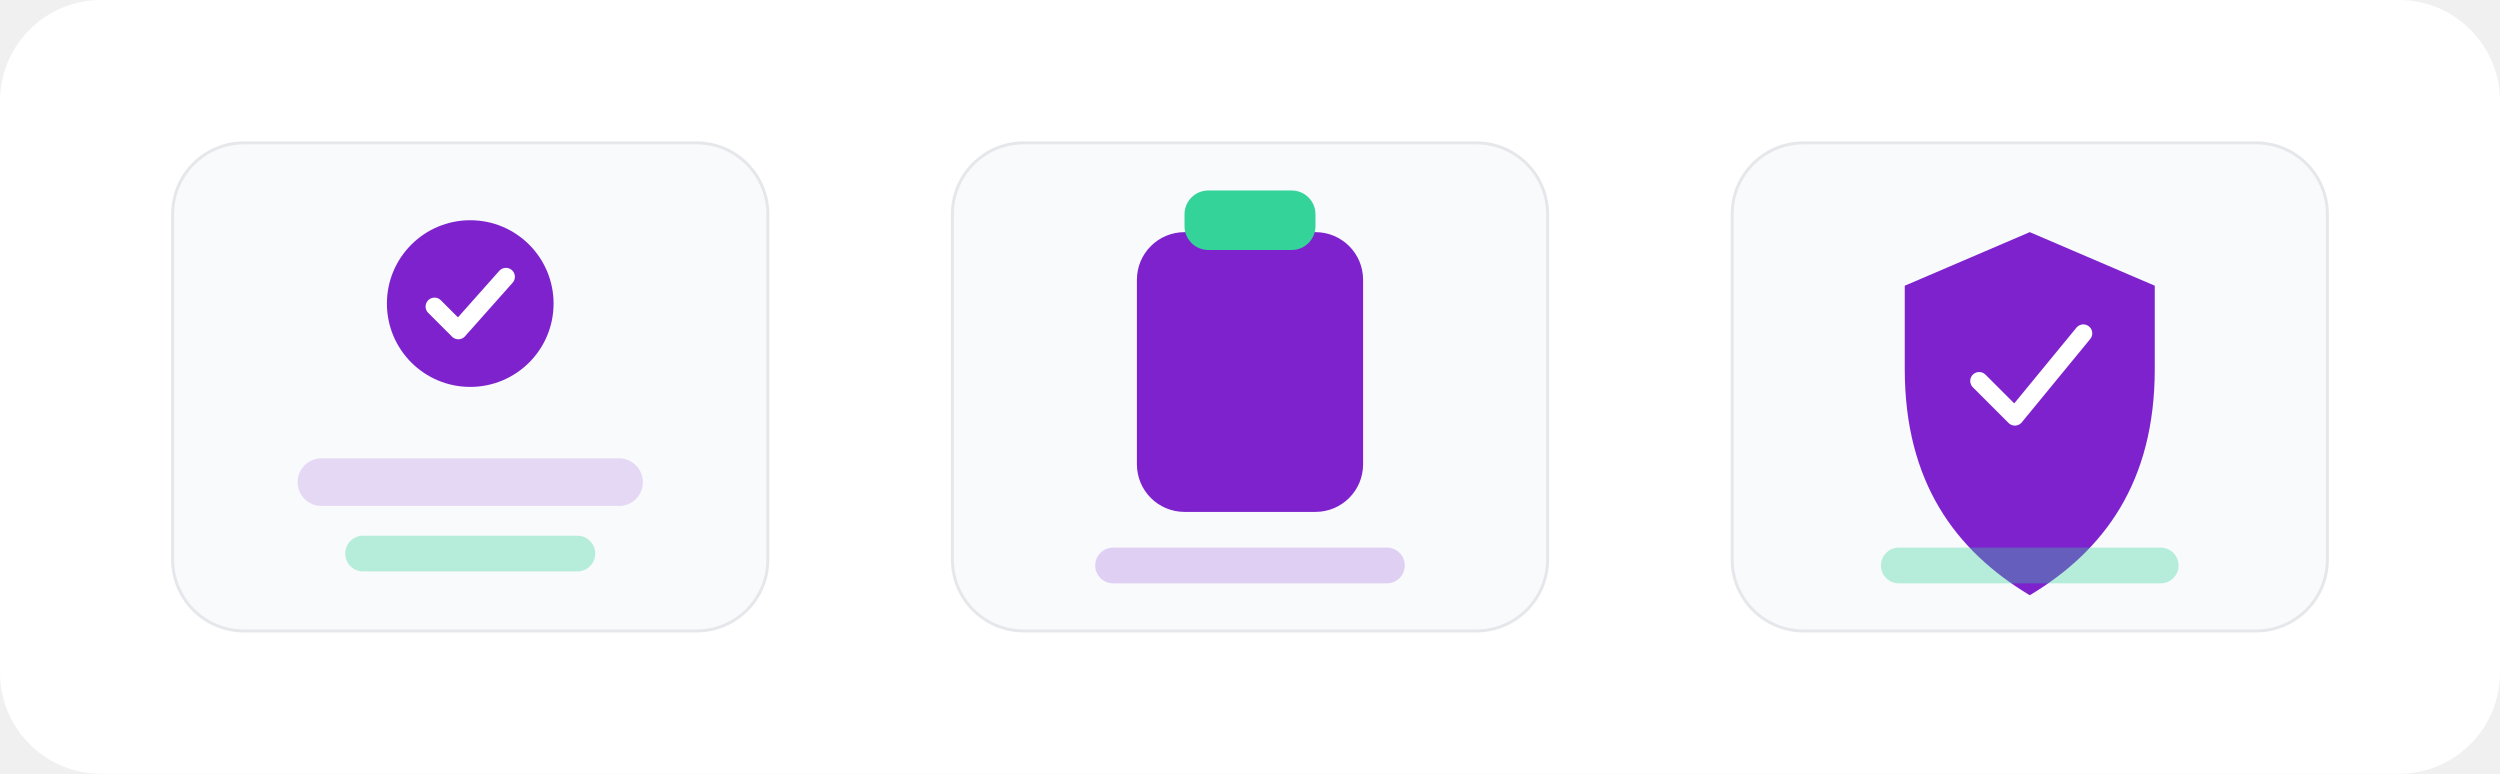
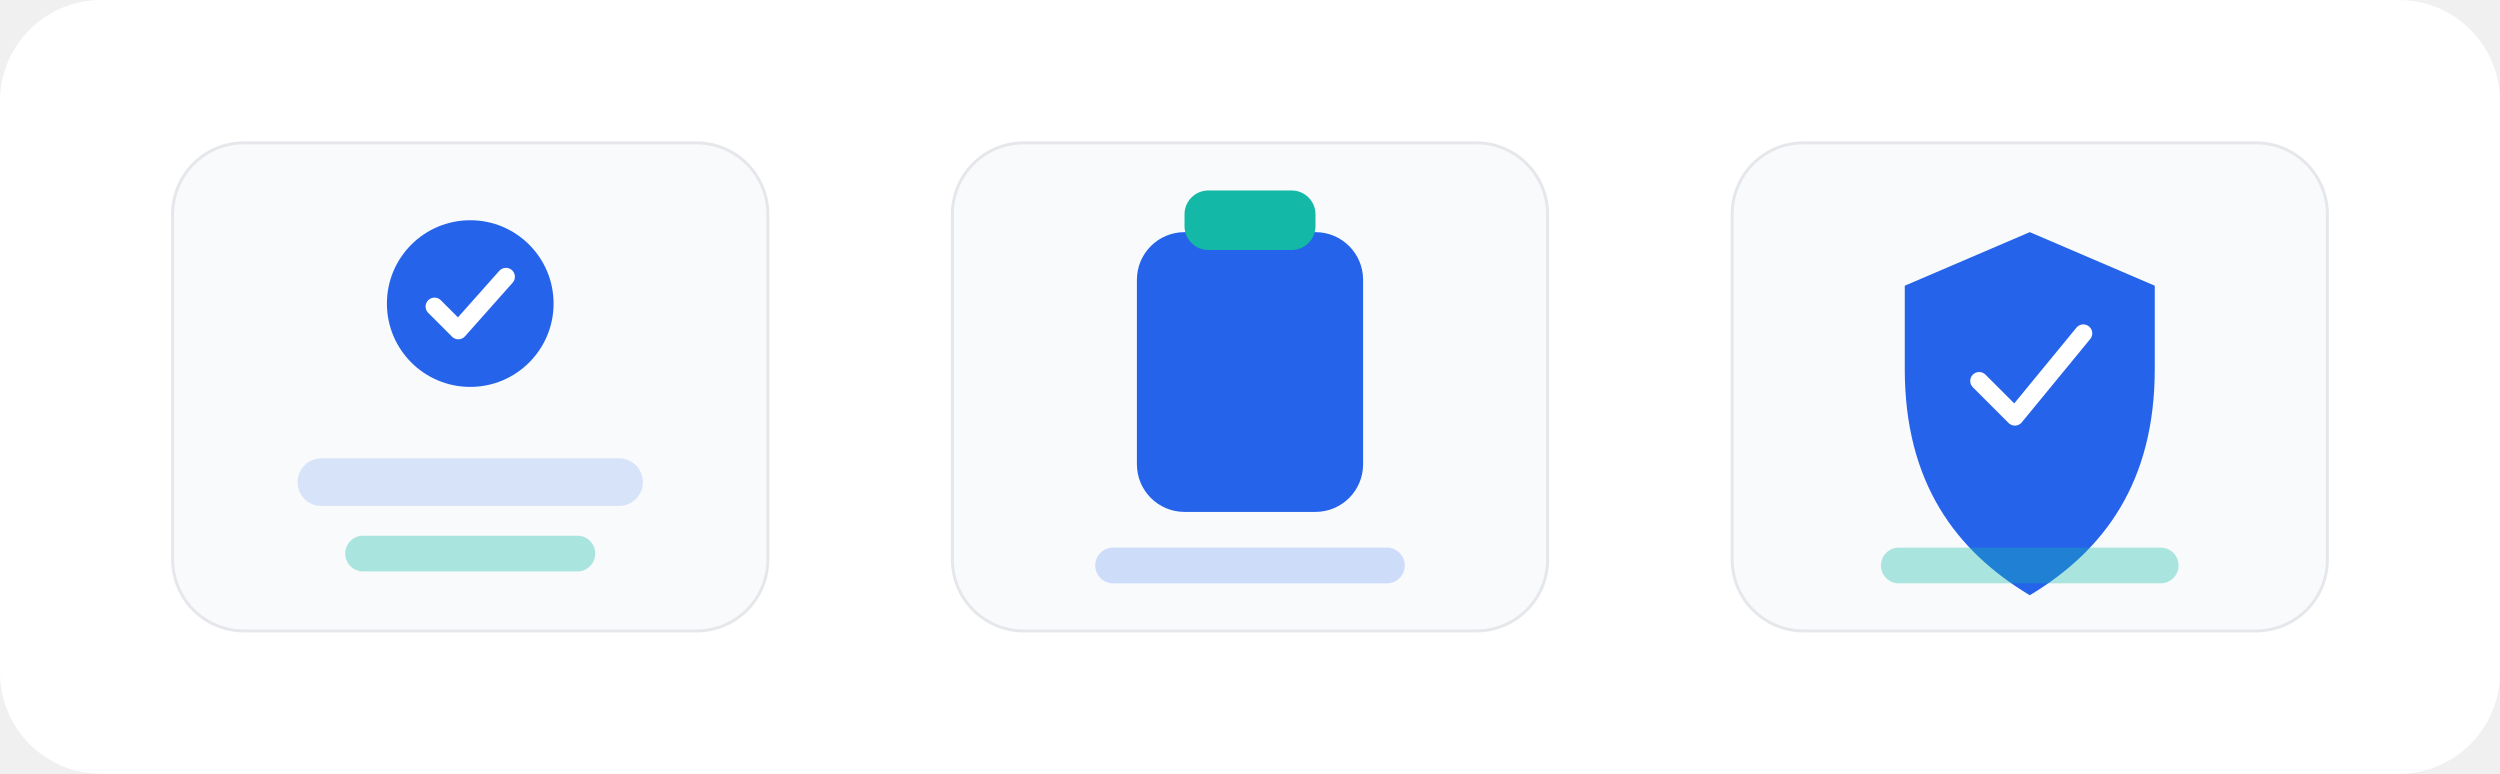
<svg xmlns="http://www.w3.org/2000/svg" viewBox="0 0 840 260">
  <rect width="840" height="260" rx="34" fill="#ffffff" />
  <g transform="translate(58 48)">
    <rect width="200" height="164" rx="24" fill="#f8fafc" stroke="#e5e7eb" />
-     <circle cx="100" cy="54" r="28" fill="#7e22ce" />
+     <circle cx="100" cy="54" r="28" fill="#2563eb" />
    <path d="M88 55l8 8 16-18" fill="none" stroke="#ffffff" stroke-width="6" stroke-linecap="round" stroke-linejoin="round" />
-     <rect x="42" y="106" width="116" height="16" rx="8" fill="#7e22ce" opacity=".16" />
-     <rect x="58" y="132" width="84" height="12" rx="6" fill="#34d399" opacity=".34" />
+     <rect x="42" y="106" width="116" height="16" rx="8" fill="#2563eb" opacity=".16" />
+     <rect x="58" y="132" width="84" height="12" rx="6" fill="#14b8a6" opacity=".34" />
  </g>
  <g transform="translate(320 48)">
    <rect width="200" height="164" rx="24" fill="#f8fafc" stroke="#e5e7eb" />
-     <rect x="62" y="30" width="76" height="94" rx="16" fill="#7e22ce" />
-     <rect x="78" y="16" width="44" height="20" rx="8" fill="#34d399" />
-     <rect x="48" y="136" width="104" height="12" rx="6" fill="#7e22ce" opacity=".2" />
+     <rect x="62" y="30" width="76" height="94" rx="16" fill="#2563eb" />
+     <rect x="78" y="16" width="44" height="20" rx="8" fill="#14b8a6" />
+     <rect x="48" y="136" width="104" height="12" rx="6" fill="#2563eb" opacity=".2" />
  </g>
  <g transform="translate(582 48)">
    <rect width="200" height="164" rx="24" fill="#f8fafc" stroke="#e5e7eb" />
-     <path d="M100 30l42 18v28c0 38-17 61-42 76-25-15-42-38-42-76V48z" fill="#7e22ce" />
+     <path d="M100 30l42 18v28c0 38-17 61-42 76-25-15-42-38-42-76V48z" fill="#2563eb" />
    <path d="M83 80l12 12 23-28" fill="none" stroke="#ffffff" stroke-width="6" stroke-linecap="round" stroke-linejoin="round" />
-     <rect x="50" y="136" width="100" height="12" rx="6" fill="#34d399" opacity=".34" />
+     <rect x="50" y="136" width="100" height="12" rx="6" fill="#14b8a6" opacity=".34" />
  </g>
</svg>
